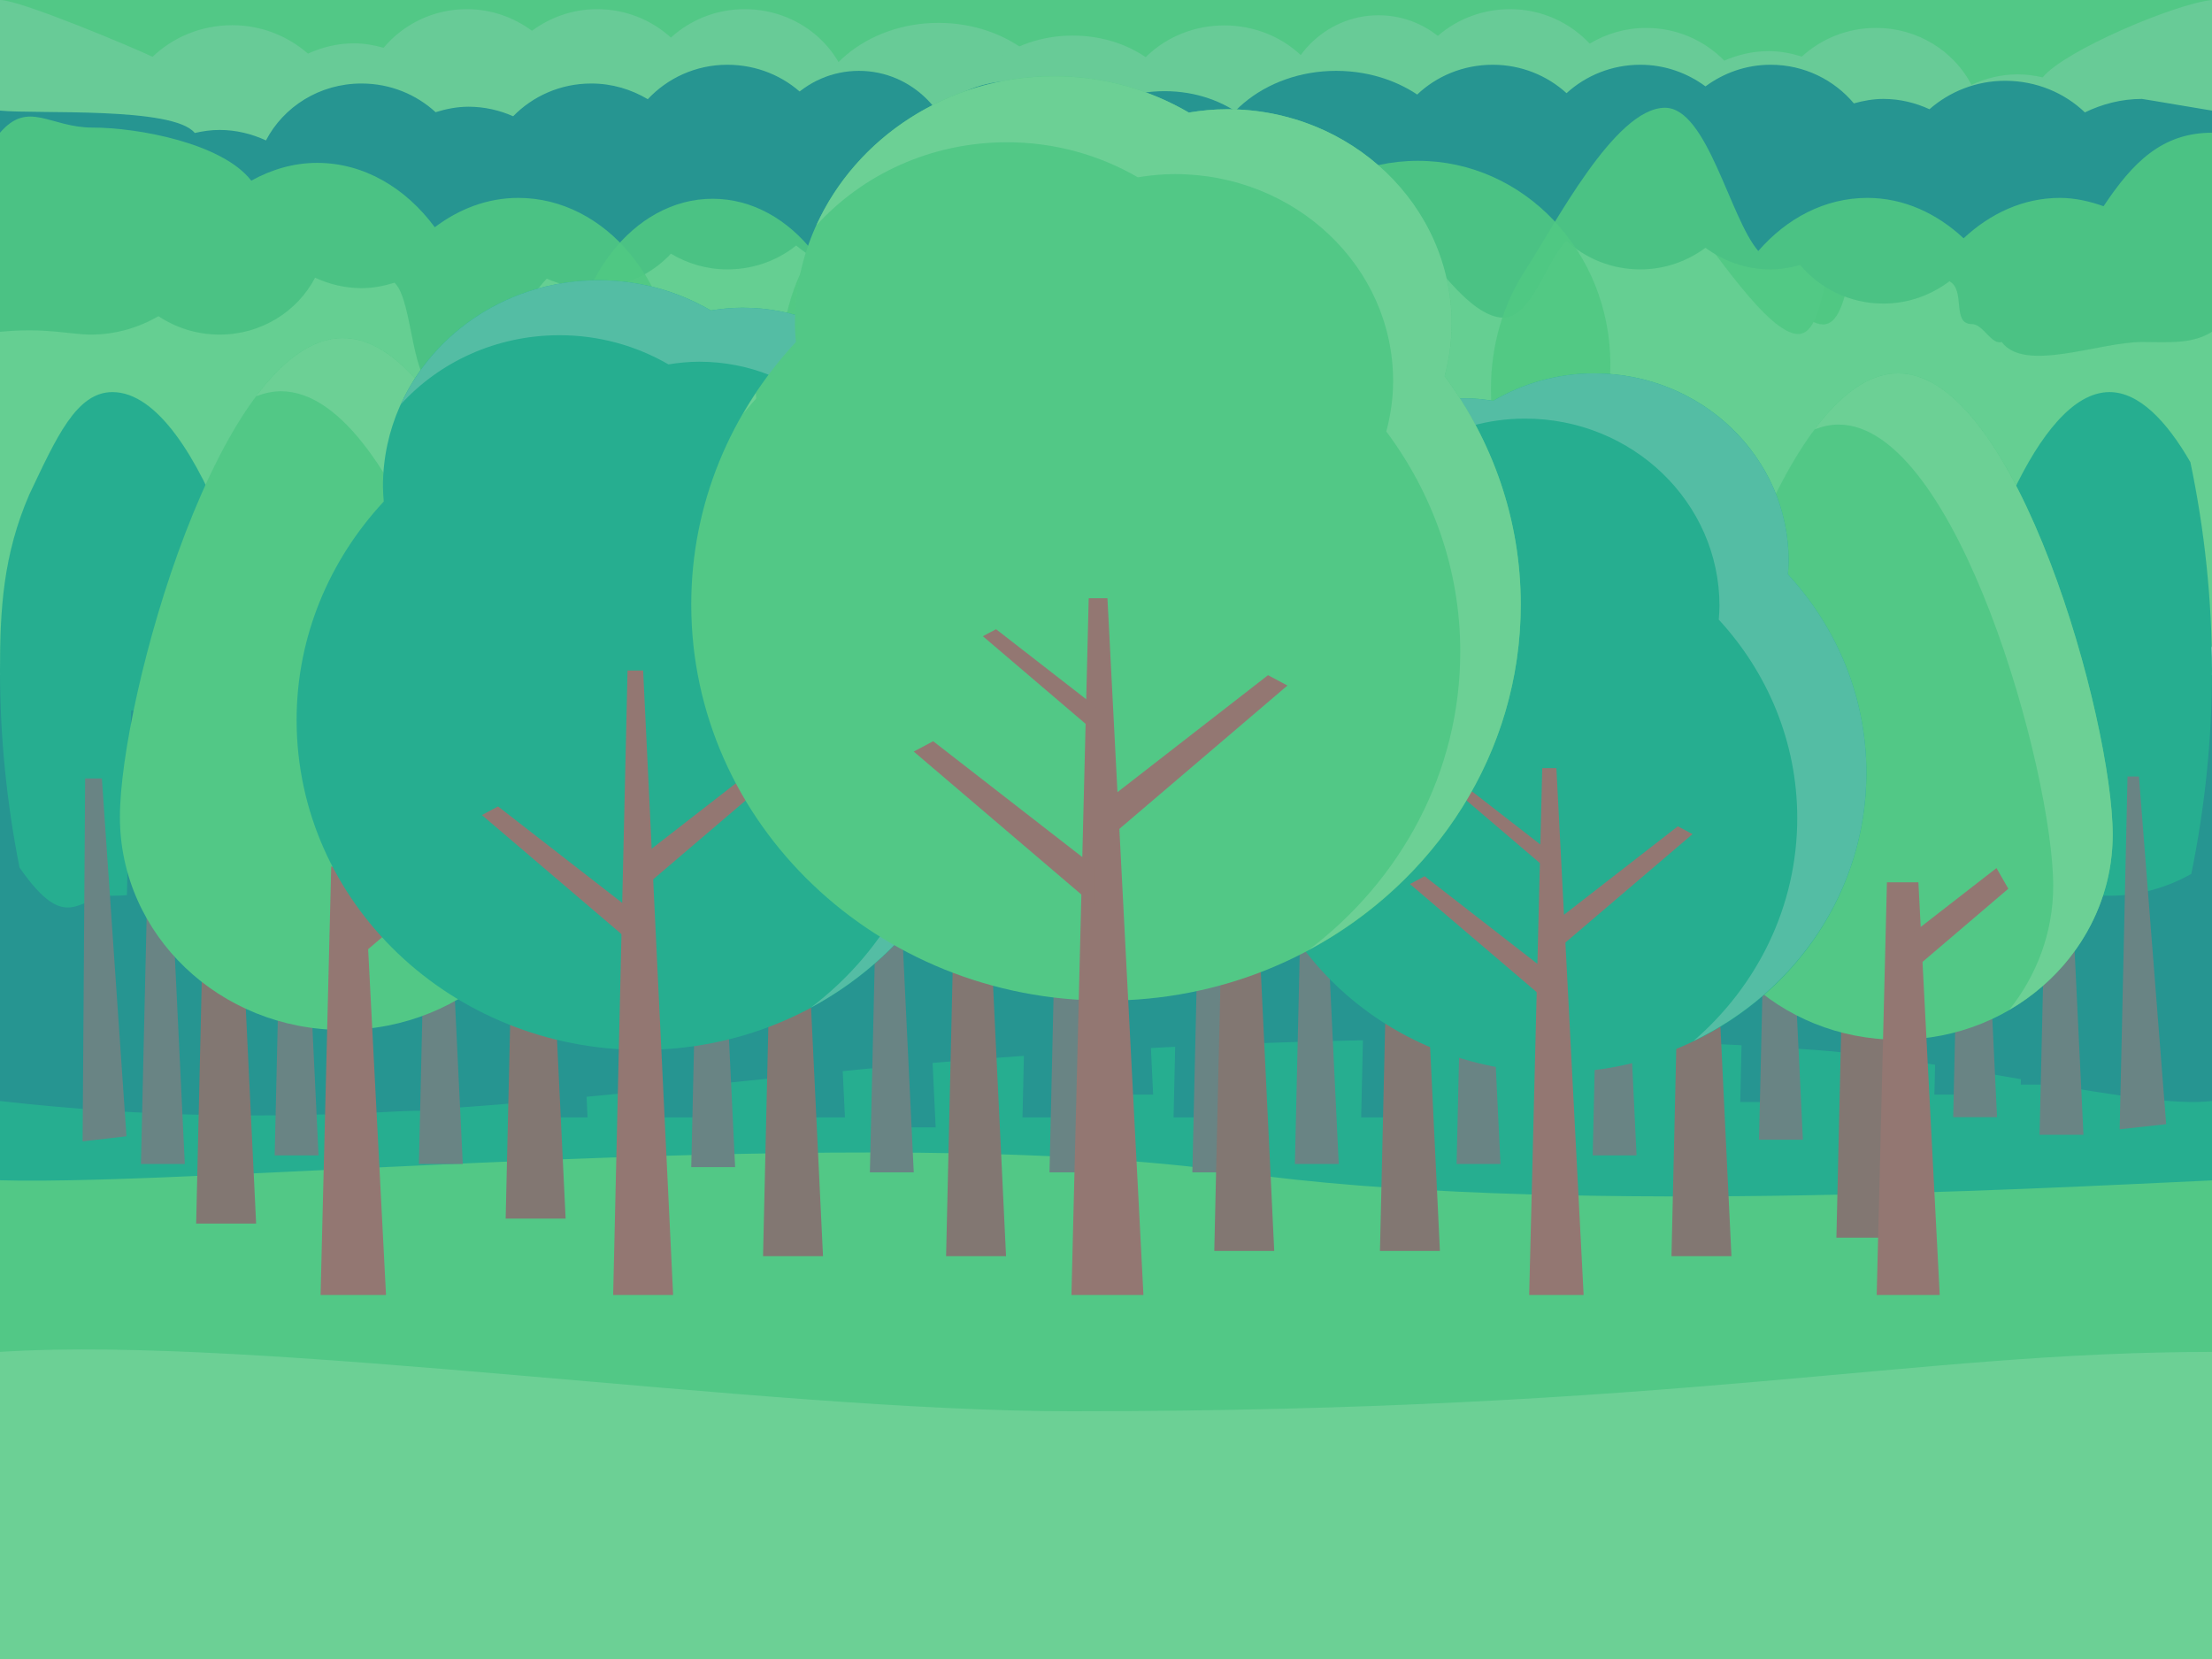
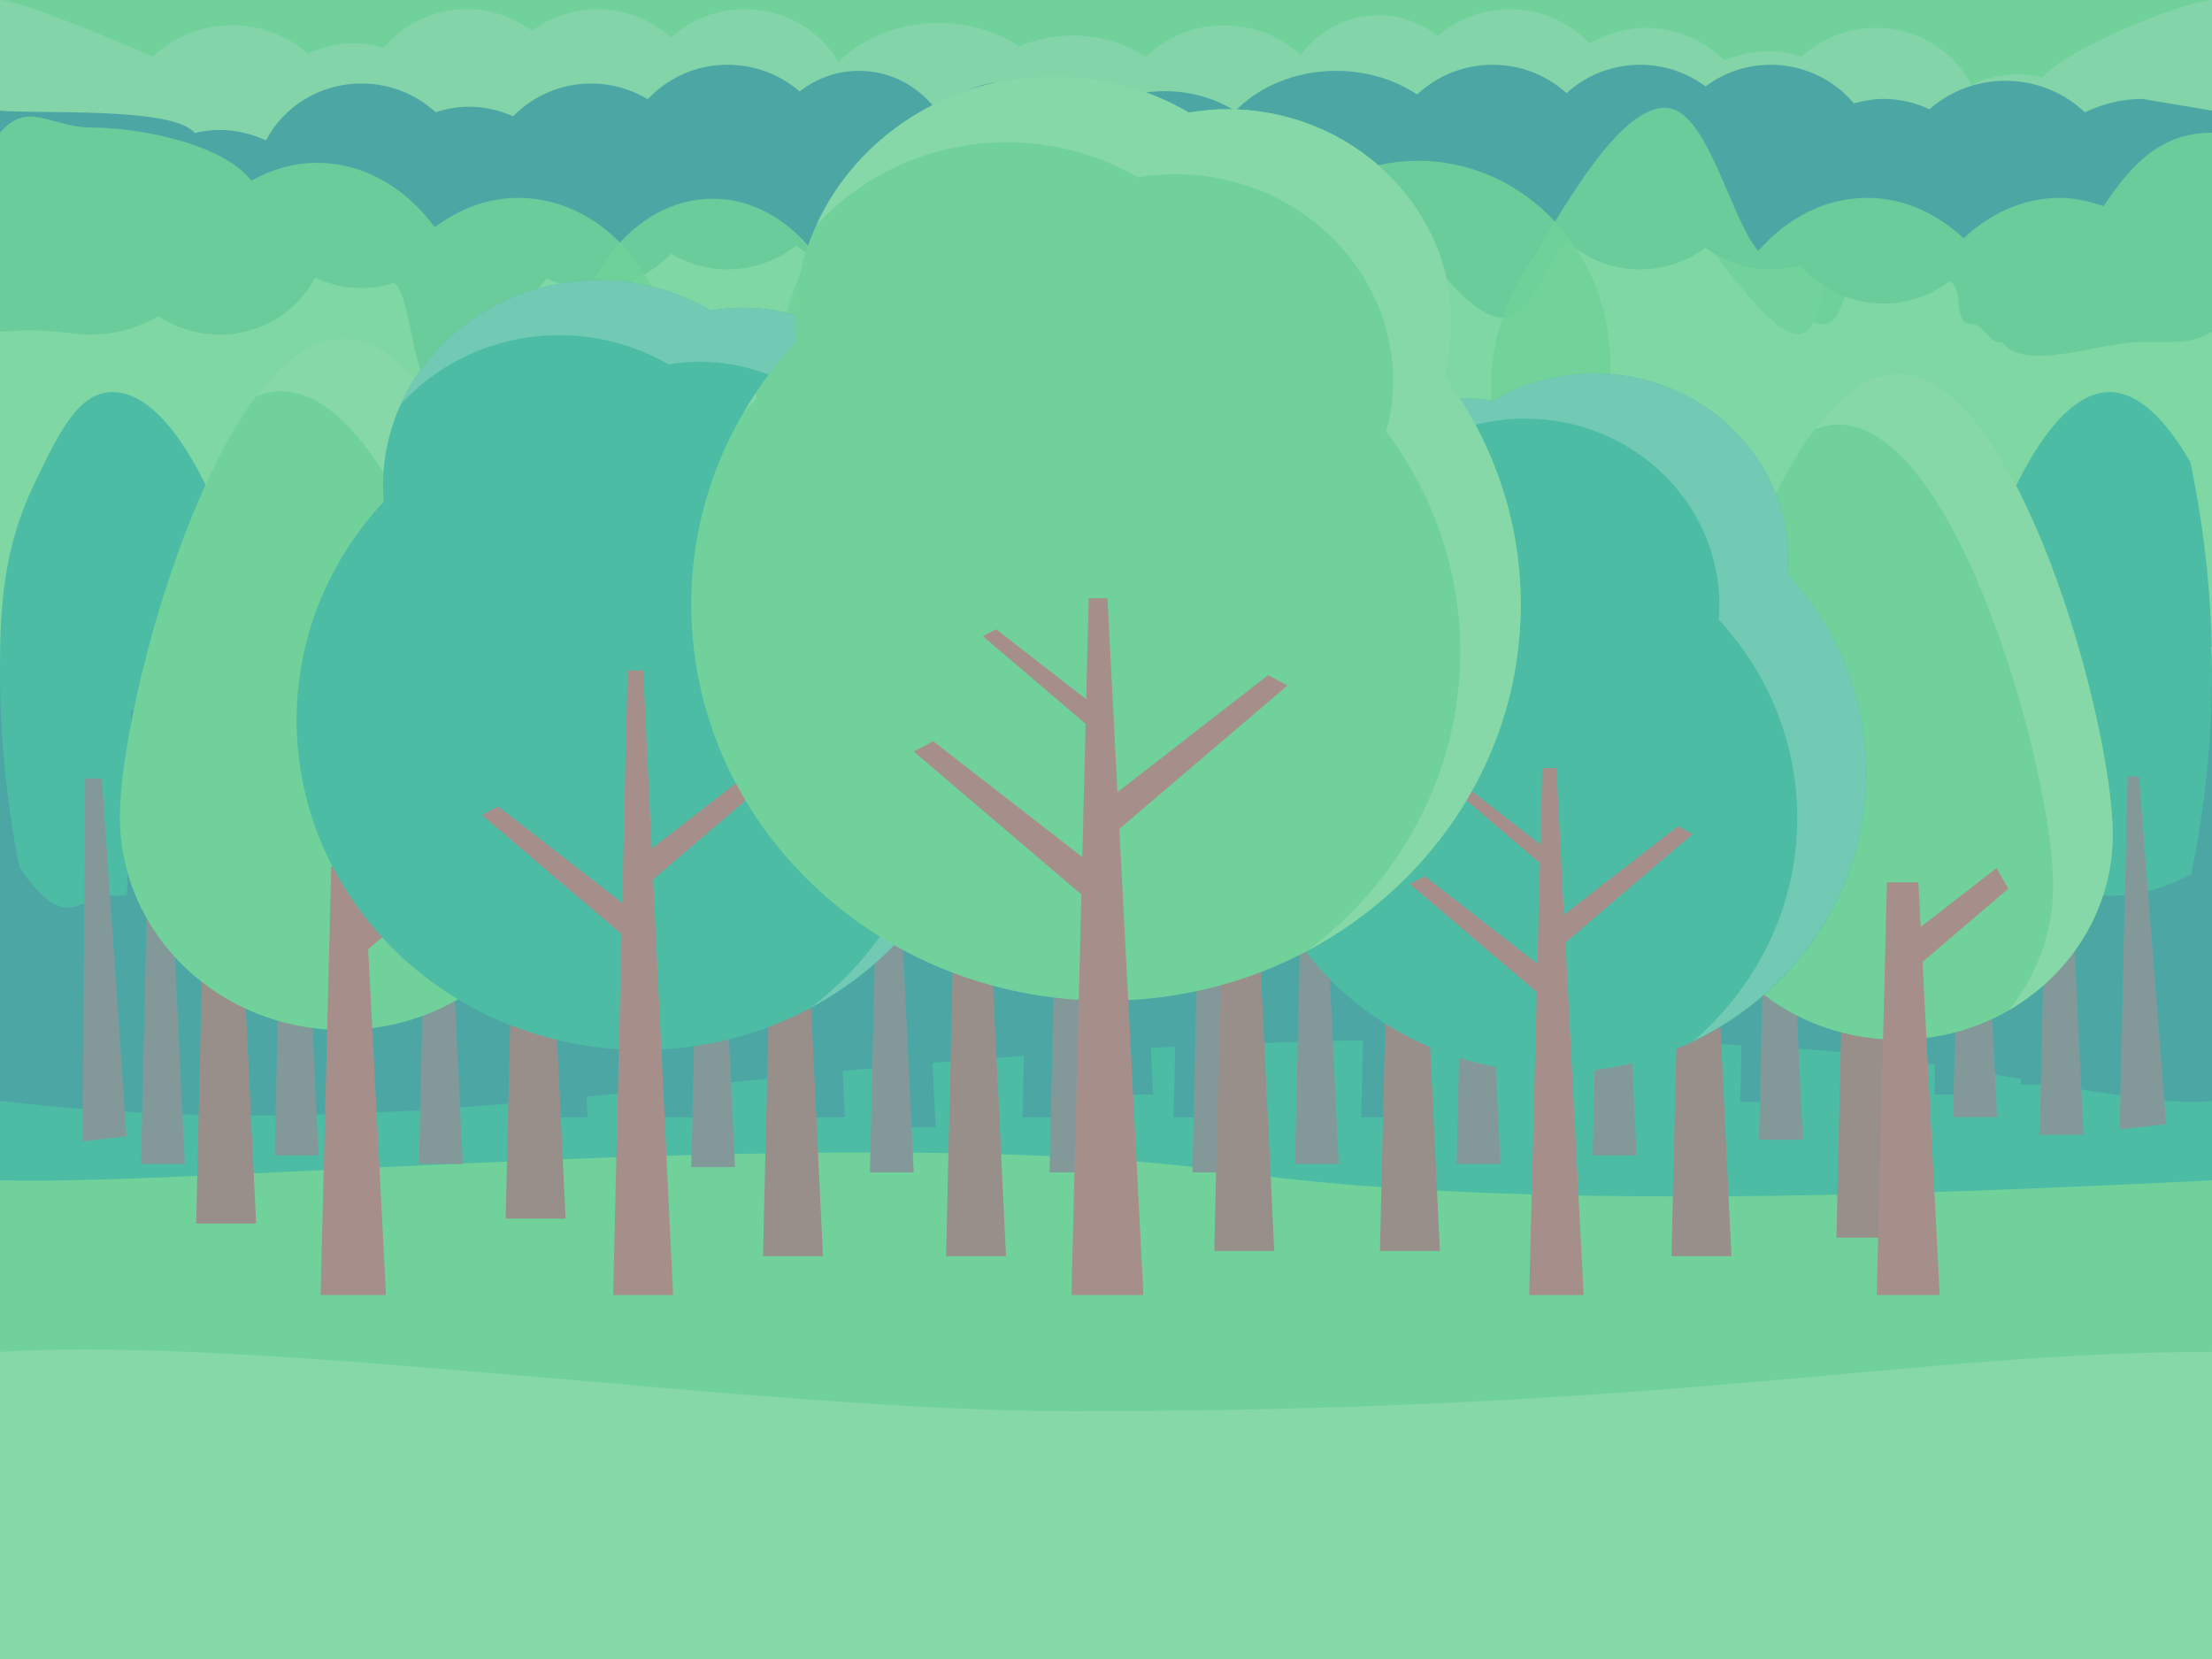
<svg xmlns="http://www.w3.org/2000/svg" width="800" height="600" viewBox="0 0 1024 768" class="icon" version="1.1" id="svg38">
  <defs id="defs38" />
-   <g id="g48" style="opacity:0.85">
+   <g id="g48" style="opacity:0.701">
    <rect style="opacity:1;fill:#34be71;fill-opacity:1;stroke-width:1.28" id="rect47" width="1091.338" height="160.132" x="-43.514" y="-104.434" />
    <g id="g46">
      <path d="m 1024,0 c -17.026,1.717 -56.91,19.068 -66.818,31.394 -3.7,-0.841 -7.508,-1.402 -11.478,-1.402 -7.73,0 -14.956,1.836 -21.478,4.851 C 916.1,19.28 899.442,8.492 880,8.492 c -13.342,0 -25.398,5.093 -34.31,13.28 -4.84,-1.507 -9.912,-2.529 -15.278,-2.529 -7.384,0 -14.328,1.643 -20.626,4.409 -9.052,-9.273 -21.854,-15.159 -36.174,-15.159 -9.628,0 -18.538,2.734 -26.144,7.269 -9.082,-9.713 -22.15,-15.948 -36.856,-15.948 -27.388,0 -49.588,21.208 -49.588,47.368 0,26.16 22.202,47.368 49.588,47.368 9.626,0 18.538,-2.734 26.144,-7.269 9.082,9.713 22.15,15.948 36.856,15.948 7.384,0 14.328,-1.643 20.626,-4.409 9.052,9.273 35.442,51.364 49.764,51.364 13.342,0 11.81,-41.298 20.722,-49.484 4.84,1.507 9.912,2.529 15.278,2.529 7.73,0 14.956,-1.836 21.478,-4.851 8.126,15.563 24.784,26.353 44.226,26.353 10.526,0 20.246,-3.179 28.274,-8.521 9.172,5.296 19.808,8.521 31.308,8.521 9.858,0 86.726,17.535 46.96,-8.778 C 1045.456,77.916 1039.42,34.499 1024,0 Z M 356.304,-0.189 c -13.27,0 -25.256,5.049 -34.156,13.157 -8.9,-8.108 -20.886,-13.157 -34.156,-13.157 -11.408,0 -21.786,3.827 -30.164,10.011 -8.378,-6.184 -18.756,-10.011 -30.164,-10.011 -15.65,0 -29.436,7.063 -38.524,17.878 -4.376,-1.205 -8.906,-2.058 -13.686,-2.058 -7.666,0 -14.838,1.802 -21.318,4.768 -9.27,-8.1 -21.5,-13.165 -35.054,-13.165 -14.416,0 -27.458,5.594 -36.894,14.63 -7.98,-3.857 -16.87,-6.234 -26.424,-6.234 -0.562,0 -35.544,-8.086 -36.1,-8.071 C 5.457,40.712 -15.942,114.062 23.348,118.816 c 9.304,5.877 20.426,9.342 32.416,9.342 19.84,0 54.25,14.361 64.92,0 4.88,1.444 8.498,-8.301 13.876,-8.301 9.436,0 2.684,-15.637 10.318,-19.825 8.446,6.373 18.976,10.336 30.576,10.336 15.65,0 29.436,-7.061 38.524,-17.878 4.376,1.205 8.904,2.058 13.686,2.058 11.408,0 21.786,-3.827 30.164,-10.011 8.378,6.184 18.756,10.011 30.164,10.011 13.27,0 25.254,-5.049 34.154,-13.157 8.9,8.108 20.886,13.157 34.156,13.157 15.779,0 29.835,-7.039 38.917,-18.009 C 401.901,68.468 405.89,58.269 405.89,47.18 405.892,21.017 383.692,-0.189 356.304,-0.189 Z" fill="#00c8b4" id="path2" style="display:inline;opacity:1;fill:#34be71;fill-opacity:1;stroke-width:0.977" />
      <path d="m 1024,0 c -17.026,1.717 -68.472,23.503 -78.38,35.83 -3.7,-0.841 -7.508,-1.402 -11.478,-1.402 -7.73,0 -14.956,1.836 -21.478,4.851 -8.126,-15.563 -24.784,-26.351 -44.226,-26.351 -13.342,0 -25.398,5.093 -34.31,13.28 -4.84,-1.507 -9.912,-2.529 -15.278,-2.529 -7.384,0 -14.328,1.643 -20.626,4.409 -9.052,-9.273 -21.854,-15.159 -36.174,-15.159 -9.628,0 -18.538,2.734 -26.144,7.269 -9.082,-9.713 -22.15,-15.948 -36.856,-15.948 -27.388,0 -49.588,21.208 -49.588,47.368 0,26.16 22.202,47.368 49.588,47.368 9.626,0 18.538,-2.734 26.144,-7.269 9.082,9.713 22.15,15.948 36.856,15.948 7.384,0 14.328,-1.643 20.626,-4.409 9.052,9.273 35.442,51.364 49.764,51.364 13.342,0 11.81,-41.298 20.722,-49.484 4.84,1.507 9.912,2.529 15.278,2.529 7.73,0 14.956,-1.836 21.478,-4.851 8.126,15.563 24.784,26.353 44.226,26.353 10.526,0 20.246,-3.179 28.274,-8.521 9.172,5.296 19.808,8.521 31.308,8.521 9.858,0 127.342,24.589 87.576,-1.724 C 1074.509,89.405 1039.42,34.499 1024,0 Z M 344.742,4.246 c -13.27,0 -25.256,5.049 -34.156,13.157 -8.9,-8.108 -20.886,-13.157 -34.156,-13.157 -11.408,0 -21.786,3.827 -30.164,10.011 -8.378,-6.184 -18.756,-10.011 -30.164,-10.011 -15.65,0 -29.436,7.063 -38.524,17.878 -4.376,-1.205 -8.906,-2.058 -13.686,-2.058 -7.666,0 -14.838,1.802 -21.318,4.768 -9.27,-8.1 -21.5,-13.165 -35.054,-13.165 -14.416,0 -27.458,5.594 -36.894,14.63 C 62.646,22.443 9.554,0 0,0 -0.562,0 -2.419,24.912 -2.975,24.928 -17.182,58.08 -27.504,118.497 11.786,123.252 c 9.304,5.877 20.426,9.342 32.416,9.342 19.84,0 54.25,14.361 64.92,0 4.88,1.444 8.498,-8.301 13.876,-8.301 9.436,0 2.684,-15.637 10.318,-19.825 8.446,6.373 18.976,10.336 30.576,10.336 15.65,0 29.436,-7.061 38.524,-17.878 4.376,1.205 8.904,2.058 13.686,2.058 11.408,0 21.786,-3.827 30.164,-10.011 8.378,6.184 18.756,10.011 30.164,10.011 13.27,0 25.254,-5.049 34.154,-13.157 8.9,8.108 15.963,35.495 29.233,35.495 15.779,0 34.758,-29.377 43.84,-40.346 6.682,-8.071 10.671,-18.27 10.671,-29.359 0.002,-26.164 -22.198,-47.37 -49.586,-47.37 z" fill="#00c8b4" id="path2-1" style="fill:#4ec285;fill-opacity:1;stroke-width:0.977" />
      <ellipse style="opacity:1;fill:#4ec285;fill-opacity:1;stroke-width:1.251" id="path40" ry="50.553" rx="60.308" cy="61.148" cx="434.462" />
      <ellipse style="opacity:1;fill:#4ec285;fill-opacity:1;stroke-width:1.251" id="path42" cx="566.769" cy="58.209" rx="49.846" ry="46.439" />
      <ellipse style="opacity:1;fill:#4ec285;fill-opacity:1;stroke-width:1.251" id="path43" cx="638.154" cy="52.918" rx="44.923" ry="45.851" />
      <ellipse style="opacity:1;fill:#4ec285;fill-opacity:1;stroke-width:1.453" id="path44" cx="496.615" cy="58.797" rx="52.308" ry="42.324" />
      <g id="g45" style="fill:#00827e;fill-opacity:1" transform="matrix(-1,0,0,0.955225,1176.914,25.0841)">
        <path d="m 1176.914,27.34 c -17.026,1.798 -80.255,-2.06 -90.163,10.844 -3.7,-0.88 -7.508,-1.468 -11.478,-1.468 -7.73,0 -14.956,1.922 -21.478,5.078 -8.126,-16.292 -24.784,-27.586 -44.226,-27.586 -13.342,0 -25.398,5.332 -34.31,13.902 -4.84,-1.578 -9.912,-2.648 -15.278,-2.648 -7.384,0 -14.328,1.72 -20.626,4.616 -9.052,-9.708 -21.854,-15.87 -36.174,-15.87 -9.628,0 -18.538,2.862 -26.144,7.61 -9.082,-10.168 -22.15,-16.696 -36.856,-16.696 -27.388,0 -49.588,22.202 -49.588,49.588 0,27.386 22.202,49.588 49.588,49.588 9.626,0 18.538,-2.862 26.144,-7.61 9.082,10.168 22.15,16.696 36.856,16.696 7.384,0 14.328,-1.72 20.626,-4.616 9.052,9.708 35.442,53.772 49.764,53.772 13.342,0 11.81,-43.234 20.722,-51.804 4.84,1.578 9.912,2.648 15.278,2.648 7.73,0 14.956,-1.922 21.478,-5.078 8.126,16.292 24.784,27.588 44.226,27.588 10.526,0 20.246,-3.328 28.274,-8.92 9.172,5.544 19.808,8.92 31.308,8.92 9.858,0 20.87,-3.543 42.057,-1.354 112.818,11.653 15.42,-71.084 0,-107.2 z M 485.873,5.12 c -13.27,0 -25.256,5.286 -34.156,13.774 -8.9,-8.488 -20.886,-13.774 -34.156,-13.774 -11.408,0 -21.786,4.006 -30.164,10.48 -8.378,-6.474 -18.756,-10.48 -30.164,-10.48 -15.65,0 -29.436,7.394 -38.524,18.716 -4.376,-1.262 -8.906,-2.154 -13.686,-2.154 -7.666,0 -14.838,1.886 -21.318,4.992 -9.27,-8.48 -21.5,-13.782 -35.054,-13.782 -14.416,0 -27.458,5.856 -36.894,15.316 -7.98,-4.038 -16.87,-6.526 -26.424,-6.526 -0.562,0 -31.863,5.642 -32.419,5.658 -14.207,34.706 -39.287,102.222 0.003,107.2 9.304,6.152 20.426,4.944 32.416,4.944 19.84,0 54.25,15.034 64.92,0 4.88,1.512 8.498,-8.69 13.876,-8.69 9.436,0 2.684,-16.37 10.318,-20.754 8.446,6.672 18.976,10.82 30.576,10.82 15.65,0 29.436,-7.392 38.524,-18.716 4.376,1.262 8.904,2.154 13.686,2.154 11.408,0 21.786,-4.006 30.164,-10.48 8.378,6.474 18.756,10.48 30.164,10.48 13.27,0 25.254,-5.286 34.154,-13.774 8.9,8.488 15.963,37.159 29.233,37.159 15.779,0 34.758,-30.754 43.84,-42.238 6.682,-8.449 10.671,-19.126 10.671,-30.735 0.002,-27.39 -22.198,-49.59 -49.586,-49.59 z" fill="#00c8b4" id="path2-1-0" style="fill:#00827e;fill-opacity:1" />
        <ellipse style="fill:#00827e;fill-opacity:1;stroke-width:1.28" id="path40-7" ry="52.923" rx="60.308" cy="60.997" cx="558.362" />
        <ellipse style="fill:#00827e;fill-opacity:1;stroke-width:1.28" id="path42-6" cx="707.9" cy="61.612" rx="49.846" ry="48.615" />
        <ellipse style="fill:#00827e;fill-opacity:1;stroke-width:1.28" id="path43-8" cx="779.285" cy="56.074" rx="44.923" ry="48" />
        <ellipse style="fill:#00827e;fill-opacity:1;stroke-width:1.487" id="path44-3" cx="637.746" cy="62.228" rx="52.308" ry="44.308" />
      </g>
      <g id="g45-4" style="fill:#31be6d;fill-opacity:0.881" transform="matrix(-1.47775,0,0,-1.784207,1481.486,277.6996)">
        <path d="m 1192.632,7.567 c -17.026,1.798 -95.974,17.713 -105.882,30.617 -3.7,-0.88 -7.508,-1.468 -11.478,-1.468 -7.73,0 -14.956,1.922 -21.478,5.078 -8.126,-16.292 -23.606,-106.605 -43.048,-106.605 -13.342,0 -26.576,84.351 -35.488,92.921 -4.84,-1.578 -9.912,-2.648 -15.278,-2.648 -7.384,0 12.763,-54.192 6.465,-51.296 -9.052,-9.708 -48.945,40.042 -63.265,40.042 -9.628,0 -18.538,2.862 -26.144,7.61 -9.082,-10.168 -22.15,-16.696 -36.856,-16.696 -27.388,0 -49.588,22.202 -49.588,49.588 0,27.386 22.202,49.588 49.588,49.588 9.626,0 18.538,-2.862 26.144,-7.61 9.082,10.168 22.15,16.696 36.856,16.696 7.384,0 14.328,-1.72 20.626,-4.616 9.052,9.708 35.442,13.775 49.764,13.775 13.342,0 20.045,7.235 28.957,-1.335 4.84,1.578 20.522,6.829 25.888,6.829 7.73,0 -3.89,-16.574 2.632,-19.73 8.126,16.292 24.784,27.588 44.226,27.588 10.526,0 20.246,-3.328 28.274,-8.92 9.172,5.544 19.808,8.92 31.308,8.92 9.858,0 127.342,25.742 87.576,-1.805 -6.792,-39.818 -14.38,-90.406 -29.8,-126.522 z M 485.873,5.12 c -13.27,0 -25.256,5.286 -34.156,13.774 -8.9,-8.488 -20.886,-13.774 -34.156,-13.774 -11.408,0 -21.786,4.006 -30.164,10.48 -8.378,-6.474 -18.756,-10.48 -30.164,-10.48 -15.65,0 -29.436,7.394 -38.524,18.716 -4.376,-1.262 6.406,-47.029 1.626,-47.029 -7.666,0 -30.15,46.761 -36.63,49.867 -9.27,-8.48 -34.456,-39.874 -48.01,-39.874 -14.416,0 -14.502,31.948 -23.938,41.408 -7.98,-4.038 -16.87,-6.526 -26.424,-6.526 -0.562,0 -46.62,5.073 -47.176,5.089 -14.207,34.706 -24.529,97.956 14.76,102.933 9.304,6.152 20.426,9.78 32.416,9.78 19.84,0 54.25,15.034 64.92,0 4.88,1.512 8.498,-8.69 13.876,-8.69 9.436,0 2.684,-16.37 10.318,-20.754 8.446,6.672 23.536,11.168 35.136,11.168 15.65,0 24.876,-7.74 33.964,-19.064 4.376,1.262 8.904,2.154 13.686,2.154 11.408,0 21.786,-4.006 30.164,-10.48 8.378,6.474 18.756,10.48 30.164,10.48 13.27,0 25.254,-5.286 34.154,-13.774 8.9,8.488 15.963,37.159 29.233,37.159 15.779,0 34.758,-30.754 43.84,-42.238 6.682,-8.449 10.671,-19.126 10.671,-30.735 0.002,-27.39 -22.198,-49.59 -49.586,-49.59 z" fill="#00c8b4" id="path2-1-0-4" style="fill:#31be6d;fill-opacity:0.881" />
        <ellipse style="fill:#31be6d;fill-opacity:0.881;stroke-width:1.28" id="path40-7-7" ry="52.923" rx="60.308" cy="60.997" cx="558.362" />
        <ellipse style="fill:#31be6d;fill-opacity:0.881;stroke-width:1.28" id="path42-6-9" cx="707.9" cy="61.612" rx="49.846" ry="48.615" />
        <ellipse style="fill:#31be6d;fill-opacity:0.881;stroke-width:1.28" id="path43-8-5" cx="779.285" cy="56.074" rx="44.923" ry="48" />
        <ellipse style="fill:#31be6d;fill-opacity:0.881;stroke-width:1.487" id="path44-3-5" cx="637.746" cy="62.228" rx="52.308" ry="44.308" />
      </g>
      <path d="m 0.058,312.572 c 0,207.055 -239.673,440.24 49.215,552.004 86.565,33.49 295.093,-36.562 472.573,-33.37 146.278,2.631 428.056,67.308 519.121,-28.553 93.393,-98.311 -17.652,-353.834 -17.025,-490.081 z" fill="#52c883" id="path3" style="stroke-width:0.977" />
      <path d="m 0,625.842 c 119.196,-7.863 353.236,27.472 496,27.472 283.602,0 388.49,-27.472 528,-27.472 42.276,-70.78 -0.458,-226.037 -0.058,-313.272 H 0.058 C 0.48,404.558 -46.626,552.494 0,625.842 Z" fill="#34be71" id="path4" style="stroke-width:0.977" />
      <path d="M -0.994,546.367 C 98.714,549.324 403.758,518.851 572.276,542.707 c 142.666,20.195 367.146,7.582 453.323,3.66 86.177,-3.921 -1.991,-161.185 -1.657,-233.795 H 0.058 c 0.366,79.912 -100.76,230.838 -1.052,233.795 z" fill="#00a07d" id="path5" style="stroke-width:0.977" />
      <path d="m 0,509.686 c 133.636,15.102 231.288,2.033 384,-13.238 166.666,-16.667 334.732,-19.443 456.032,-10.412 66.948,4.982 151.6,27.638 183.968,23.649 68.249,9.94 -0.336,-136.8 -0.058,-197.114 H 0.058 C 0.278,362.728 -97.935,543.423 0,509.686 Z" fill="#00827e" id="path6" style="stroke-width:0.977" />
      <path d="m 976.546,181.513 c -16.736,0 -32.14,19.941 -44.626,46.199 -4.796,26.89 -7.432,54.482 -7.432,82.677 0,31.186 3.186,61.646 9.028,91.211 12.2,8.182 26.99,13.069 43.03,13.069 13.88,0 26.718,-3.846 37.874,-10.118 6.226,-30.479 9.58,-61.941 9.58,-94.162 7e-4,-32.384 -3.351,-64.689 -10.006,-96.443 -11.032,-19.118 -23.794,-32.432 -37.448,-32.432 z M 9.028,401.599 c 22.046,31.696 26.99,13.069 43.03,13.069 41.478,0 75.104,-32.12 75.104,-71.739 0,-39.621 -33.626,-161.416 -75.104,-161.416 -16.736,0 -25.986,21.117 -38.472,47.374 C 1.405,256.953 0,282.194 0,310.388 c 0,31.186 3.186,61.646 9.028,91.211 z" fill="#00a07d" id="path8" style="stroke-width:0.977" />
      <path d="m 493.652,517.258 h -20.304 l 4.872,-211.51 h 5.28 z m -60.5,4.64 H 412.848 L 417.72,310.388 H 423 Z m 127.516,-4.64 h -17.392 l 4.174,-181.17 h 4.522 z M 533.822,506.727 H 516.43 l 4.174,-181.17 h 4.522 z m 113.696,10.53 H 630.126 L 634.3,336.088 h 4.522 z m 175.484,-7.116 h -17.39 l 4.174,-181.17 h 4.52 z m 89.88,-3.414 H 895.49 l 4.174,-181.17 h 4.522 z m 40,-4.64 H 935.49 l 4.174,-181.17 h 4.522 z M 127.26,512.441 h -17.392 l 4.174,-181.17 h 4.522 z M 73.946,510.141 H 56.554 l 4.174,-181.17 h 4.522 z m 317.196,7.116 h -20.304 l 4.872,-211.51 h 5.28 z m -69.384,0 h -20.304 l 4.872,-211.51 h 5.28 z m -49.764,0 H 251.69 l 4.872,-211.51 h 5.28 z m -71.64,-3.045 H 180.05 l 4.874,-211.51 h 5.278 z" fill="#00827e" id="path9" style="stroke-width:0.977" />
      <path d="m 572.276,542.707 h -20.304 l 4.874,-211.508 h 5.278 z m 47.47,-3.855 h -20.304 l 4.872,-211.508 h 5.28 z m 74.864,0 h -20.304 l 4.874,-211.508 h 5.278 z m 63,-3.995 h -20.304 l 4.874,-211.51 h 5.278 z m 77,-7.246 h -20.304 l 4.874,-211.51 h 5.278 z m 89.88,-10.439 h -20.304 l 4.872,-211.51 h 5.28 z m 40,8.14 h -20.304 l 4.872,-211.51 h 5.28 z m -817.026,9.545 H 127.16 l 4.874,-211.51 h 5.278 z m -61.91,3.995 H 65.25 l 4.874,-211.508 h 5.278 z m 917.237,-18.43 -21.535,2.351 3.641,-163.308 h 5.28 z m -944.246,5.596 -20.304,2.351 1.18,-168.01 h 7.742 z" fill="#4f6e6e" id="path10" style="stroke-width:0.977" />
      <path d="m 380.99,581.51 h -27.754 l 6.66,-289.114 h 7.216 z m 84.736,0 h -27.754 l 6.662,-289.114 h 7.214 z m 124.152,-2.421 h -27.754 l 6.662,-289.114 h 7.216 z m 76.698,0 h -27.754 l 6.66,-289.114 h 7.216 z m 134.958,2.421 H 773.78 l 6.662,-289.114 h 7.216 z m 76.342,-8.551 h -27.752 l 6.66,-289.116 H 864 Z m -616.034,-8.843 h -27.754 l 6.66,-289.116 h 7.216 z" fill="#6c5f59" id="path11" style="stroke-width:0.977" />
      <path d="M 214.232,538.851 H 193.928 L 198.8,327.344 h 5.28 z m 126.072,1.435 H 320 l 4.872,-211.508 h 5.28 z M 423,542.707 h -20.304 l 4.874,-211.508 h 5.278 z m 83.152,0 H 485.848 L 490.72,331.199 H 496 Z" fill="#4f6e6e" id="path12" style="stroke-width:0.977" />
      <path d="M 118.564,566.413 H 90.81 l 6.66,-289.116 h 7.216 z" fill="#6c5f59" id="path13" style="stroke-width:0.977" />
      <path d="m 978.032,386.396 c 0,52.421 -44.486,94.915 -99.364,94.915 -54.878,0 -99.364,-42.494 -99.364,-94.915 0,-52.421 44.486,-213.56 99.364,-213.56 54.878,0 99.364,161.139 99.364,213.56 z" fill="#34be71" id="path14" style="stroke-width:0.977" />
      <path d="m 873.516,408.457 -4.738,191.045 h 29.172 l -9.87,-191.045 z" fill="#805f59" id="path15" style="stroke-width:0.977" />
      <path d="m 878.668,437.259 45.568,-35.404 5.468,9.562 -51.036,43.53 z" fill="#805f59" id="path16" style="stroke-width:0.977" />
      <path d="m 878.666,172.836 c -13.704,0 -26.758,10.051 -38.634,25.944 3.644,-1.419 7.342,-2.237 11.094,-2.237 54.876,0 99.364,161.139 99.364,213.56 0,21.579 -7.626,41.409 -20.324,57.354 28.66,-16.651 47.866,-46.674 47.866,-81.06 0,-52.421 -44.488,-213.56 -99.366,-213.56 z" fill="#52c883" id="path17" style="stroke-width:0.977" />
      <path d="m 261.842,378.244 c 0,54.425 -46.188,98.547 -103.166,98.547 -56.978,0 -103.166,-44.12 -103.166,-98.547 0,-54.427 46.19,-221.729 103.166,-221.729 56.976,0 103.166,167.304 103.166,221.729 z" fill="#34be71" id="path18" style="stroke-width:0.977" />
      <path d="m 153.328,401.15 -4.92,198.352 h 30.29 l -10.25,-198.352 z" fill="#805f59" id="path19" style="stroke-width:0.977" />
      <path d="m 158.676,431.052 47.312,-36.757 5.678,9.927 -52.99,45.194 z" fill="#805f59" id="path20" style="stroke-width:0.977" />
      <path d="m 158.676,156.515 c -14.228,0 -27.782,10.435 -40.112,26.937 3.782,-1.475 7.622,-2.323 11.518,-2.323 56.976,0 103.166,167.304 103.166,221.729 0,22.404 -7.918,42.993 -21.102,59.547 29.756,-17.29 49.696,-48.46 49.696,-84.161 0,-54.425 -46.188,-221.729 -103.166,-221.729 z" fill="#52c883" id="path21" style="stroke-width:0.977" />
      <path d="m 602.436,277.842 c -1.532,-5.875 -2.434,-11.99 -2.434,-18.323 0,-41.489 34.922,-75.125 78,-75.125 4.524,0 8.93,0.451 13.242,1.163 13.638,-8.018 29.608,-12.722 46.756,-12.722 49.706,0 90,38.809 90,86.681 0,2.147 -0.174,4.255 -0.334,6.362 22.536,24.481 36.334,56.589 36.334,91.879 0,76.596 -64.47,138.691 -144,138.691 -79.53,0 -144,-62.095 -144,-138.691 0.002,-29.788 9.842,-57.315 26.436,-79.916 z" fill="#00a07d" id="path24" style="stroke-width:0.977" />
      <path d="m 733.108,599.502 h -25.206 l 6.048,-243.913 h 6.554 z" fill="#805f59" id="path25" style="stroke-width:0.977" />
      <path d="m 716.22,449.702 -56.716,-44.065 -6.806,3.613 63.522,54.177 z m 3.78,-53.376 -38.484,-29.9 -4.62,2.451 L 720,405.638 Z m 0,30.26 56.716,-44.063 6.806,3.613 L 720,440.31 Z" fill="#805f59" id="path26" style="stroke-width:0.977" />
      <path d="m 827.666,265.881 c 0.16,-2.109 0.334,-4.214 0.334,-6.362 0,-47.874 -40.294,-86.683 -90,-86.683 -17.148,0 -33.118,4.702 -46.758,12.72 -4.312,-0.713 -8.718,-1.163 -13.242,-1.163 -23.292,0 -43.964,10.034 -58.256,25.625 8.24,-2.852 16.996,-4.677 26.254,-4.677 4.524,0 8.93,0.451 13.242,1.162 13.64,-8.016 29.61,-12.72 46.758,-12.72 49.706,0 90,38.809 90,86.683 0,2.149 -0.172,4.255 -0.334,6.362 22.538,24.479 36.336,56.589 36.336,91.877 0,41.014 -18.594,77.753 -47.976,103.145 C 831.382,459.136 864,412.171 864,357.756 c 0,-35.288 -13.796,-67.397 -36.334,-91.875 z" fill="#36b294" id="path27" style="stroke-width:0.977" />
      <path d="m 427.688,245.341 c 1.7,-6.469 2.702,-13.203 2.702,-20.174 0,-45.683 -38.768,-82.715 -86.592,-82.715 -5.022,0 -9.914,0.497 -14.7,1.28 -15.142,-8.826 -32.872,-14.006 -51.908,-14.006 -55.18,0 -99.914,42.729 -99.914,95.44 0,2.365 0.192,4.683 0.37,7.006 -25.018,26.953 -40.336,62.305 -40.336,101.16 0,84.335 71.572,152.704 159.862,152.704 88.29,0 159.862,-68.367 159.862,-152.704 0,-32.797 -10.924,-63.106 -29.346,-87.991 z" fill="#00a07d" id="path28" style="stroke-width:0.977" />
      <path d="m 427.688,245.341 c 1.7,-6.469 2.702,-13.203 2.702,-20.174 0,-45.683 -38.768,-82.715 -86.592,-82.715 -5.022,0 -9.914,0.497 -14.7,1.28 -15.142,-8.826 -32.872,-14.006 -51.908,-14.006 -41.054,0 -76.288,23.67 -91.658,57.487 17.798,-19.588 44.09,-32.036 73.496,-32.036 18.492,0 35.712,4.994 50.42,13.505 4.65,-0.757 9.402,-1.234 14.28,-1.234 46.454,0 84.112,35.71 84.112,79.759 0,6.723 -0.974,13.216 -2.626,19.454 17.894,23.995 28.506,53.221 28.506,84.847 0,46.535 -22.822,87.959 -58.366,114.944 48.716,-26.166 81.68,-75.935 81.68,-133.122 0,-32.795 -10.924,-63.104 -29.346,-87.99 z" fill="#36b294" id="path29" style="stroke-width:0.977" />
      <path d="m 311.606,599.502 h -27.754 l 6.66,-289.114 h 7.216 z" fill="#805f59" id="path30" style="stroke-width:0.977" />
      <path d="m 293.01,421.842 -62.446,-48.516 -7.492,3.978 69.938,59.648 z m 4.164,-25.451 62.446,-48.516 7.492,3.978 -69.938,59.65 z" fill="#805f59" id="path31" style="stroke-width:0.977" />
      <path d="M 668.754,174.141 C 670.796,166.373 672,158.284 672,149.911 672,95.044 625.438,50.567 568,50.567 c -6.032,0 -11.906,0.596 -17.656,1.538 C 532.158,41.502 510.864,35.284 488,35.284 c -66.274,0 -120,51.32 -120,114.627 0,2.841 0.232,5.624 0.444,8.414 C 338.396,190.695 320,233.156 320,279.821 c 0,101.29 85.96,183.403 192,183.403 106.04,0 192,-82.113 192,-183.403 0,-39.392 -13.12,-75.791 -35.246,-105.68 z" fill="#34be71" id="path32" style="stroke-width:0.977" />
      <path d="M 668.754,174.141 C 670.796,166.373 672,158.284 672,149.911 672,95.044 625.438,50.567 568,50.567 c -6.032,0 -11.906,0.596 -17.656,1.538 C 532.158,41.502 510.864,35.284 488,35.284 c -49.308,0 -91.626,28.429 -110.084,69.046 21.376,-23.525 52.956,-38.478 88.272,-38.478 22.208,0 42.892,5.997 60.558,16.22 5.586,-0.907 11.292,-1.483 17.15,-1.483 55.792,0 101.022,42.89 101.022,95.796 0,8.075 -1.168,15.874 -3.154,23.365 21.492,28.821 34.236,63.922 34.236,101.905 0,55.89 -27.412,105.642 -70.1,138.053 58.51,-31.425 98.1,-91.201 98.1,-159.886 0,-39.392 -13.12,-75.791 -35.246,-105.68 z m -318.698,10.357 c -0.064,-0.839 -0.074,-1.691 -0.134,-2.531 -2.05,3.082 -3.938,6.261 -5.798,9.461 1.962,-2.321 3.852,-4.704 5.932,-6.929 z" fill="#52c883" id="path33" style="stroke-width:0.977" />
      <path d="M 529.334,599.502 H 496 l 8,-322.547 h 8.666 z" fill="#805f59" id="path34" style="stroke-width:0.977" />
      <path d="m 507,401.408 -75,-58.269 -9,4.776 84,71.642 z m 5,-70.585 -50.892,-39.539 -6.108,3.24 57,48.615 z m 0,40.018 75,-58.269 9,4.776 -84,71.642 z" fill="#805f59" id="path35" style="stroke-width:0.977;opacity:1" />
    </g>
  </g>
</svg>
